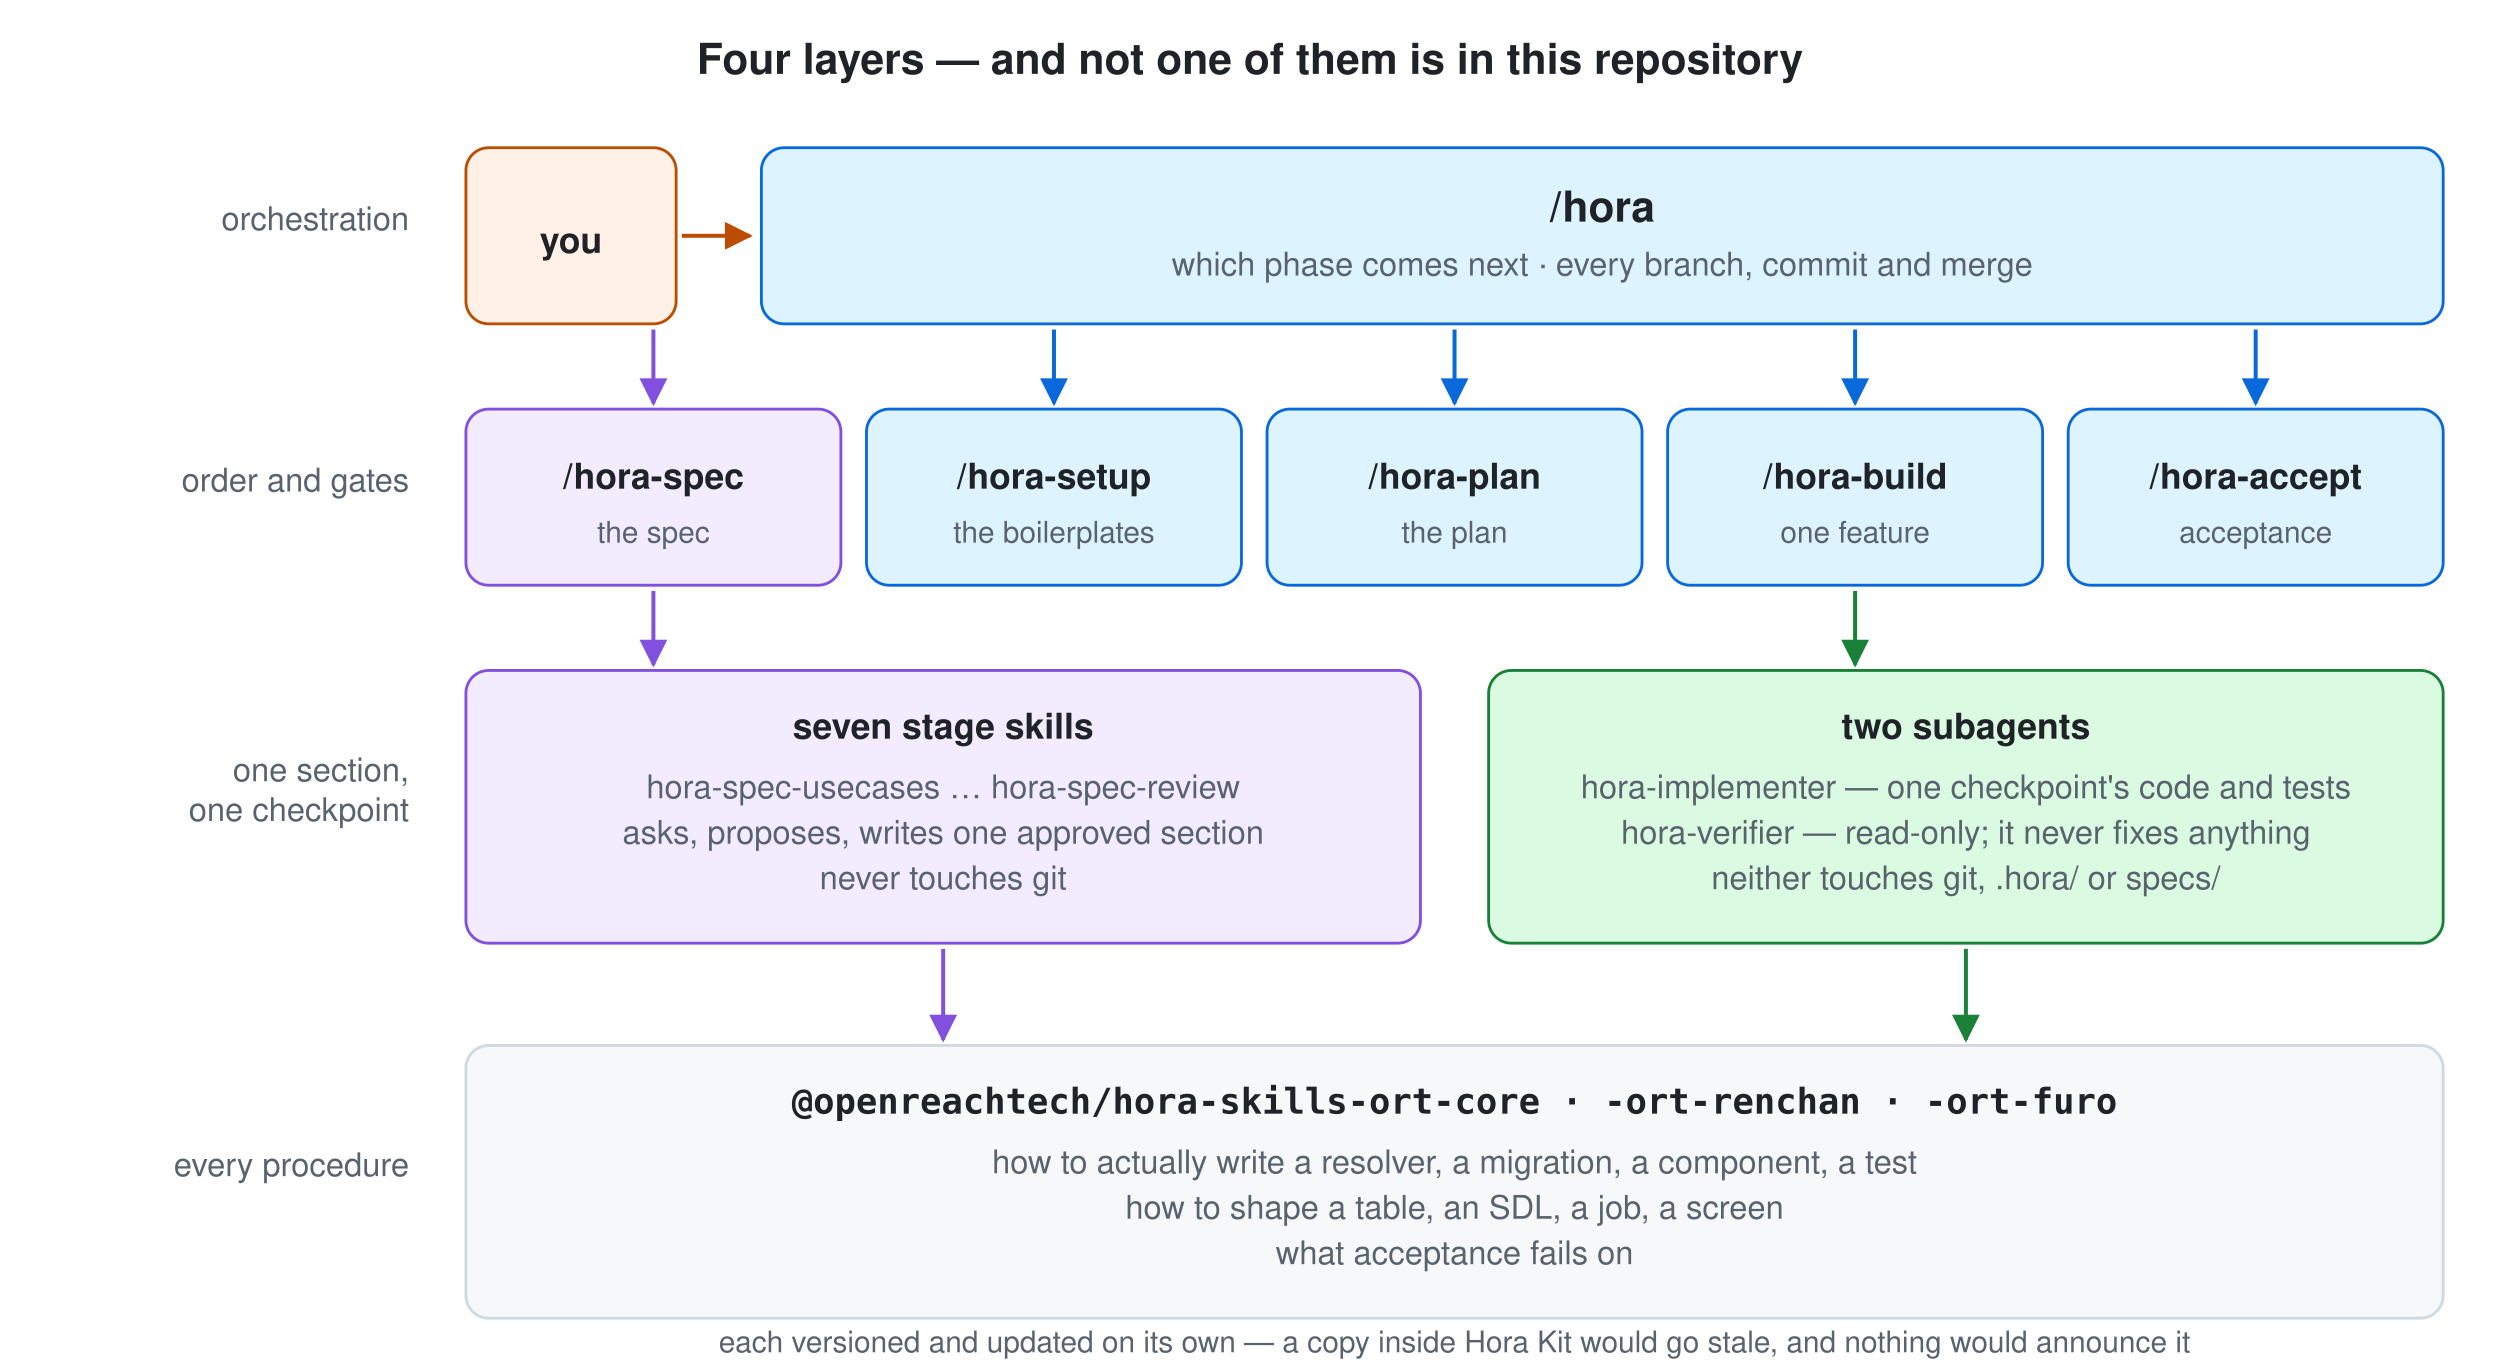
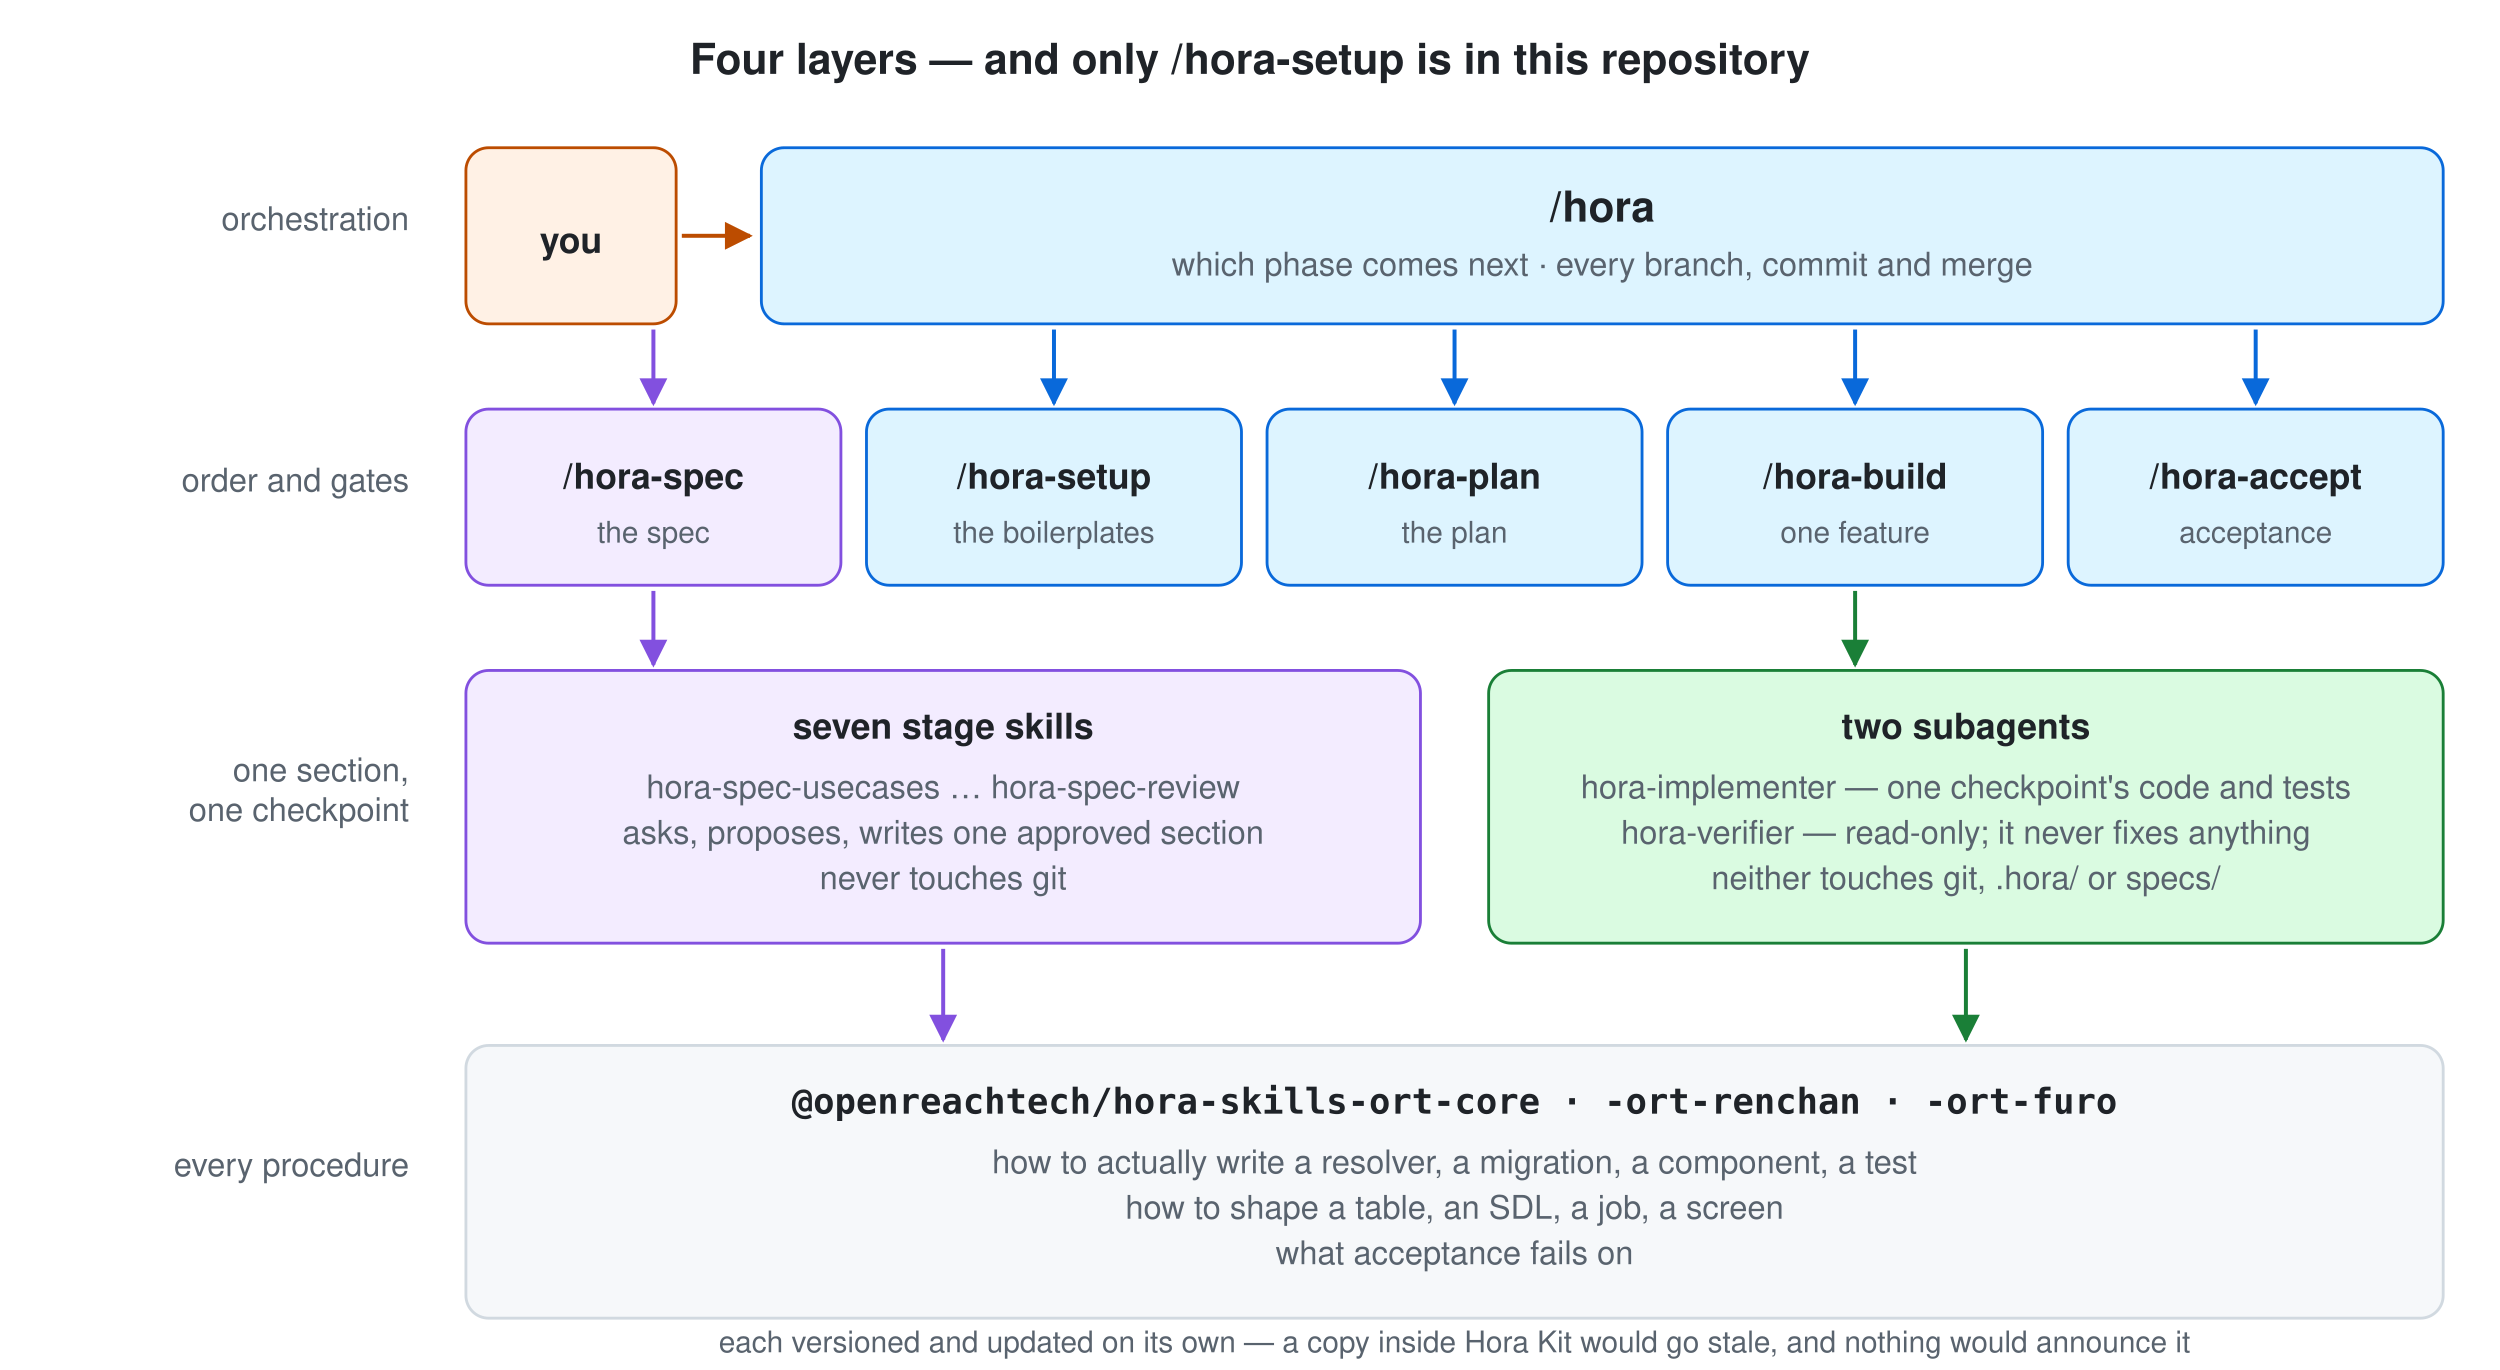
- <svg xmlns="http://www.w3.org/2000/svg" viewBox="0 0 880 482" width="880" height="482" font-family="-apple-system, BlinkMacSystemFont, 'Segoe UI', Helvetica, Arial, sans-serif" role="img" aria-label="Four layers — and not one of them is in this repository">
+ <svg xmlns="http://www.w3.org/2000/svg" viewBox="0 0 880 482" width="880" height="482" font-family="-apple-system, BlinkMacSystemFont, 'Segoe UI', Helvetica, Arial, sans-serif" role="img" aria-label="Four layers — and only /hora-setup is in this repository">
  <defs>
    <marker id="m" viewBox="0 0 10 10" refX="9" refY="5" markerWidth="7" markerHeight="7" orient="auto-start-reverse">
      <path d="M0,0 L10,5 L0,10 z" class="ah" fill="#8b949e" />
    </marker>
    <marker id="mb" viewBox="0 0 10 10" refX="9" refY="5" markerWidth="7" markerHeight="7" orient="auto-start-reverse">
      <path d="M0,0 L10,5 L0,10 z" class="ah-b" fill="#0969da" />
    </marker>
    <marker id="mp" viewBox="0 0 10 10" refX="9" refY="5" markerWidth="7" markerHeight="7" orient="auto-start-reverse">
      <path d="M0,0 L10,5 L0,10 z" class="ah-p" fill="#8250df" />
    </marker>
    <marker id="mo" viewBox="0 0 10 10" refX="9" refY="5" markerWidth="7" markerHeight="7" orient="auto-start-reverse">
      <path d="M0,0 L10,5 L0,10 z" class="ah-o" fill="#bc4c00" />
    </marker>
    <marker id="mg" viewBox="0 0 10 10" refX="9" refY="5" markerWidth="7" markerHeight="7" orient="auto-start-reverse">
      <path d="M0,0 L10,5 L0,10 z" class="ah-g" fill="#1a7f37" />
    </marker>
  </defs>
  <style>
.t{font-size:15px;font-weight:600}
.l{font-size:12.5px}
.n{font-size:12.5px;font-weight:600}
.m{font-size:11.5px}
.xs{font-size:10.5px}
.code{font-family:ui-monospace,SFMono-Regular,Menlo,Consolas,monospace}
.dash{stroke-dasharray:5 4}

@media (prefers-color-scheme:dark){
text{fill:#e6edf3}
.m,.xs{fill:#9198a1}
.bx{fill:#151b23;stroke:#3d444d}
.bx-1{fill:#0d1117;stroke:#3d444d}
.bx-b{fill:#0c2d59;stroke:#4493f8}
.bx-p{fill:#251a44;stroke:#ab7df8}
.bx-o{fill:#40200a;stroke:#f0883e}
.bx-g{fill:#0f3018;stroke:#3fb950}
.bx-r{fill:#3d1418;stroke:#f85149}
.arr{stroke:#6e7681}
.arr-b{stroke:#4493f8}
.arr-p{stroke:#ab7df8}
.arr-o{stroke:#f0883e}
.arr-g{stroke:#3fb950}
.ah{fill:#6e7681}
.ah-b{fill:#4493f8}
.ah-p{fill:#ab7df8}
.ah-o{fill:#f0883e}
.ah-g{fill:#3fb950}
.ln{stroke:#3d444d}
.lane{stroke:#6e7681}
.lane-b{stroke:#4493f8}
.lane-g{stroke:#3fb950}
.dt{fill:#6e7681}
.dt-b{fill:#4493f8}
.dt-g{fill:#3fb950}
}
</style>
-   <text x="440.0" y="26" class="t" fill="#1f2328" text-anchor="middle">Four layers — and not one of them is in this repository</text>
+   <text x="440.0" y="26" class="t" fill="#1f2328" text-anchor="middle">Four layers — and only /hora-setup is in this repository</text>
  <text x="144" y="81.0" class="m" fill="#59636e" text-anchor="end">orchestration</text>
  <text x="144" y="173.0" class="m" fill="#59636e" text-anchor="end">order and gates</text>
  <text x="144" y="275.0" class="m" fill="#59636e" text-anchor="end">one section,</text>
  <text x="144" y="289.0" class="m" fill="#59636e" text-anchor="end">one checkpoint</text>
  <text x="144" y="414.0" class="m" fill="#59636e" text-anchor="end">every procedure</text>
  <rect x="164" y="52" width="74" height="62" rx="8" class="bx bx-o" fill="#fff1e5" stroke="#bc4c00" stroke-width="1" />
  <text x="201" y="89" class="n" fill="#1f2328" text-anchor="middle">you</text>
  <path d="M240,83 L264,83" class="arr arr-o" fill="none" stroke="#bc4c00" stroke-width="1.4" marker-end="url(#mo)" />
  <rect x="268" y="52" width="592" height="62" rx="8" class="bx bx-b" fill="#ddf4ff" stroke="#0969da" stroke-width="1" />
  <text x="564" y="78" class="t" fill="#1f2328" text-anchor="middle">/hora</text>
  <text x="564" y="97" class="m" fill="#59636e" text-anchor="middle">which phase comes next · every branch, commit and merge</text>
  <rect x="164" y="144" width="132" height="62" rx="8" class="bx bx-p" fill="#f3ecff" stroke="#8250df" stroke-width="1" />
  <text x="230" y="172" class="n" fill="#1f2328" text-anchor="middle">/hora-spec</text>
  <text x="230" y="191" class="xs" fill="#59636e" text-anchor="middle">the spec</text>
  <path d="M230,116 L230,142" class="arr arr-p" fill="none" stroke="#8250df" stroke-width="1.4" marker-end="url(#mp)" />
  <rect x="305" y="144" width="132" height="62" rx="8" class="bx bx-b" fill="#ddf4ff" stroke="#0969da" stroke-width="1" />
  <text x="371" y="172" class="n" fill="#1f2328" text-anchor="middle">/hora-setup</text>
  <text x="371" y="191" class="xs" fill="#59636e" text-anchor="middle">the boilerplates</text>
  <path d="M371,116 L371,142" class="arr arr-b" fill="none" stroke="#0969da" stroke-width="1.4" marker-end="url(#mb)" />
  <rect x="446" y="144" width="132" height="62" rx="8" class="bx bx-b" fill="#ddf4ff" stroke="#0969da" stroke-width="1" />
  <text x="512" y="172" class="n" fill="#1f2328" text-anchor="middle">/hora-plan</text>
  <text x="512" y="191" class="xs" fill="#59636e" text-anchor="middle">the plan</text>
  <path d="M512,116 L512,142" class="arr arr-b" fill="none" stroke="#0969da" stroke-width="1.4" marker-end="url(#mb)" />
  <rect x="587" y="144" width="132" height="62" rx="8" class="bx bx-b" fill="#ddf4ff" stroke="#0969da" stroke-width="1" />
  <text x="653" y="172" class="n" fill="#1f2328" text-anchor="middle">/hora-build</text>
  <text x="653" y="191" class="xs" fill="#59636e" text-anchor="middle">one feature</text>
  <path d="M653,116 L653,142" class="arr arr-b" fill="none" stroke="#0969da" stroke-width="1.4" marker-end="url(#mb)" />
  <rect x="728" y="144" width="132" height="62" rx="8" class="bx bx-b" fill="#ddf4ff" stroke="#0969da" stroke-width="1" />
  <text x="794" y="172" class="n" fill="#1f2328" text-anchor="middle">/hora-accept</text>
  <text x="794" y="191" class="xs" fill="#59636e" text-anchor="middle">acceptance</text>
  <path d="M794,116 L794,142" class="arr arr-b" fill="none" stroke="#0969da" stroke-width="1.4" marker-end="url(#mb)" />
  <rect x="164" y="236" width="336" height="96" rx="8" class="bx bx-p" fill="#f3ecff" stroke="#8250df" stroke-width="1" />
  <text x="332" y="260" class="n" fill="#1f2328" text-anchor="middle">seven stage skills</text>
  <text x="332" y="281" class="m" fill="#59636e" text-anchor="middle">hora-spec-usecases … hora-spec-review</text>
  <text x="332" y="297" class="m" fill="#59636e" text-anchor="middle">asks, proposes, writes one approved section</text>
  <text x="332" y="313" class="m" fill="#59636e" text-anchor="middle">never touches git</text>
  <rect x="524" y="236" width="336" height="96" rx="8" class="bx bx-g" fill="#dafbe1" stroke="#1a7f37" stroke-width="1" />
  <text x="692" y="260" class="n" fill="#1f2328" text-anchor="middle">two subagents</text>
  <text x="692" y="281" class="m" fill="#59636e" text-anchor="middle">hora-implementer — one checkpoint's code and tests</text>
  <text x="692" y="297" class="m" fill="#59636e" text-anchor="middle">hora-verifier — read-only; it never fixes anything</text>
  <text x="692" y="313" class="m" fill="#59636e" text-anchor="middle">neither touches git, .hora/ or specs/</text>
  <path d="M230,208 L230,234" class="arr arr-p" fill="none" stroke="#8250df" stroke-width="1.4" marker-end="url(#mp)" />
  <path d="M653,208 L653,234" class="arr arr-g" fill="none" stroke="#1a7f37" stroke-width="1.4" marker-end="url(#mg)" />
  <rect x="164" y="368" width="696" height="96" rx="8" class="bx" fill="#f6f8fa" stroke="#d1d9e0" stroke-width="1" />
  <text x="512" y="392" class="n code" fill="#1f2328" text-anchor="middle">@openreachtech/hora-skills-ort-core · -ort-renchan · -ort-furo</text>
  <text x="512" y="413" class="m" fill="#59636e" text-anchor="middle">how to actually write a resolver, a migration, a component, a test</text>
  <text x="512" y="429" class="m" fill="#59636e" text-anchor="middle">how to shape a table, an SDL, a job, a screen</text>
  <text x="512" y="445" class="m" fill="#59636e" text-anchor="middle">what acceptance fails on</text>
  <path d="M332,334 L332,366" class="arr arr-p" fill="none" stroke="#8250df" stroke-width="1.4" marker-end="url(#mp)" />
  <path d="M692,334 L692,366" class="arr arr-g" fill="none" stroke="#1a7f37" stroke-width="1.4" marker-end="url(#mg)" />
  <text x="512" y="476" class="xs" fill="#59636e" text-anchor="middle">each versioned and updated on its own — a copy inside Hora Kit would go stale, and nothing would announce it</text>
</svg>
